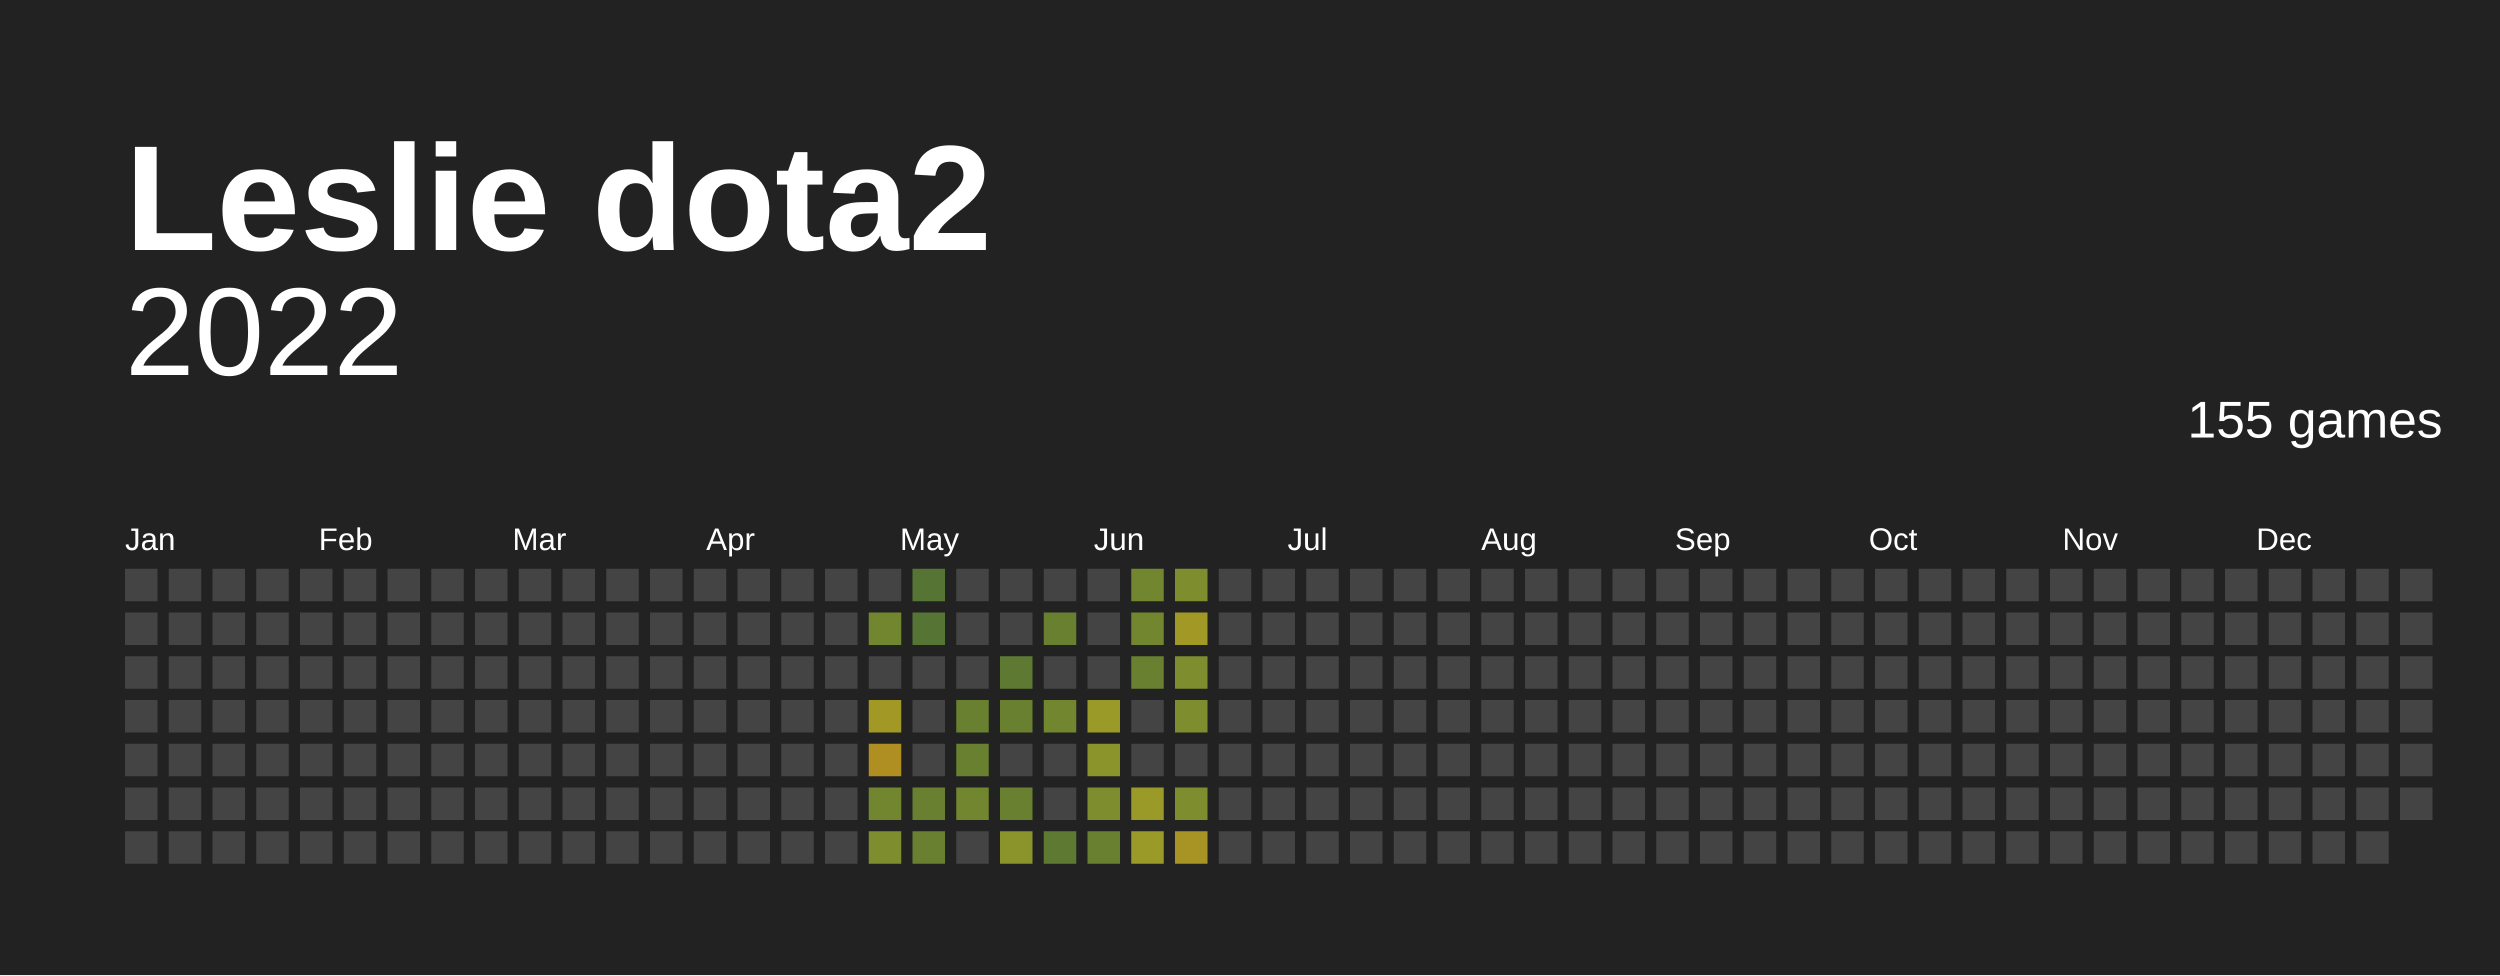
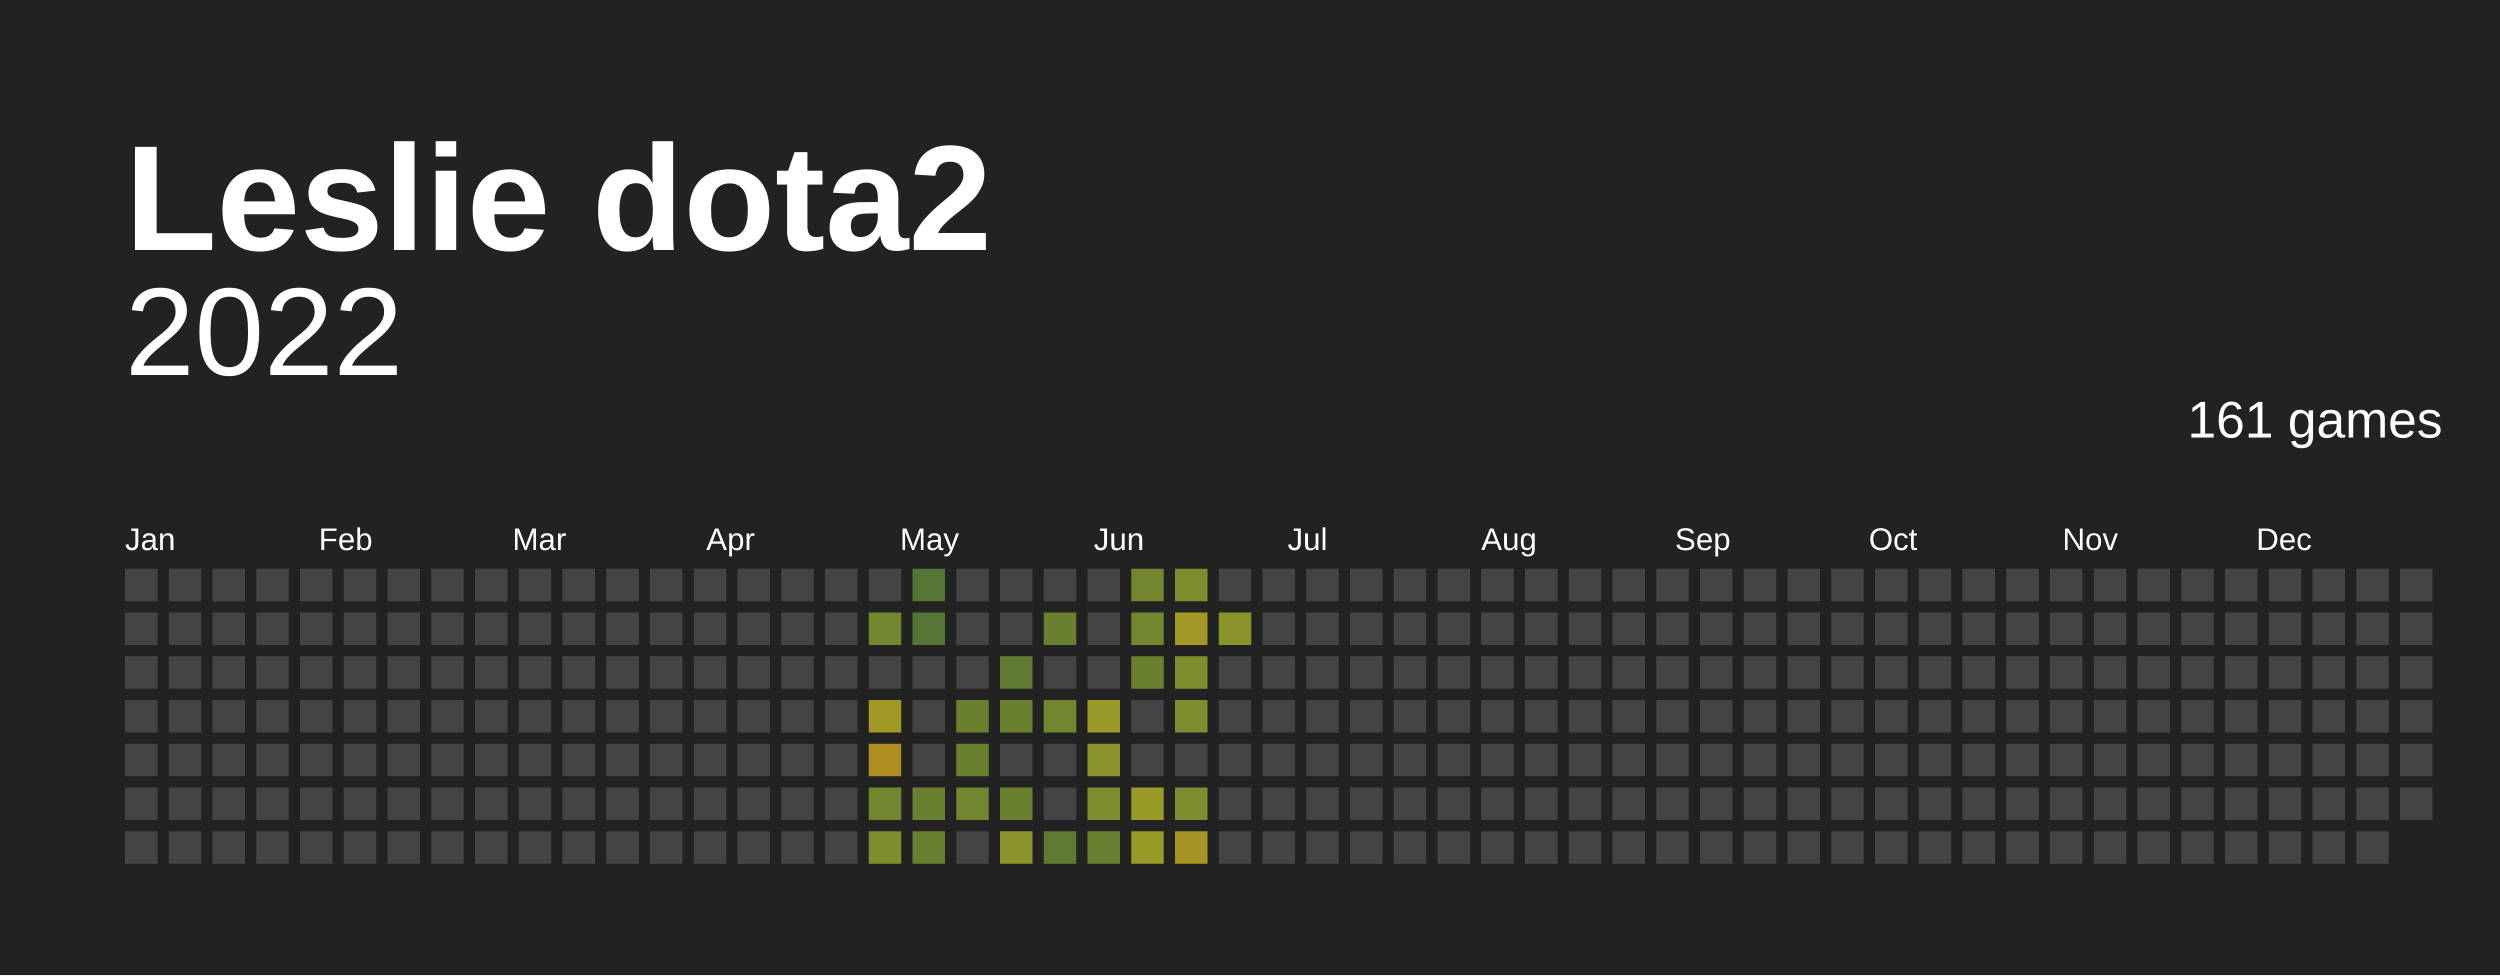
<svg xmlns="http://www.w3.org/2000/svg" baseProfile="full" height="78mm" version="1.1" viewBox="0,0,200,78" width="200mm">
  <defs />
  <rect fill="#222222" height="78" width="200" x="0" y="0" />
  <text fill="#FFFFFF" style="font-size:12px; font-family:Arial; font-weight:bold;" x="10" y="20">Leslie dota2</text>
  <text alignment-baseline="hanging" fill="#FFFFFF" style="font-size:10.0px; font-family:Arial;" x="10" y="30">2022</text>
-   <text alignment-baseline="hanging" fill="#FFFFFF" style="font-size:4.125px; font-family:Arial;" x="175" y="35">155 games</text>
+   <text alignment-baseline="hanging" fill="#FFFFFF" style="font-size:4.125px; font-family:Arial;" x="175" y="35">161 games</text>
  <text fill="#FFFFFF" style="font-size:2.5px; font-family:Arial" x="10.0" y="44">Jan</text>
  <text fill="#FFFFFF" style="font-size:2.5px; font-family:Arial" x="25.5" y="44">Feb</text>
  <text fill="#FFFFFF" style="font-size:2.5px; font-family:Arial" x="41.0" y="44">Mar</text>
  <text fill="#FFFFFF" style="font-size:2.5px; font-family:Arial" x="56.5" y="44">Apr</text>
  <text fill="#FFFFFF" style="font-size:2.5px; font-family:Arial" x="72.0" y="44">May</text>
  <text fill="#FFFFFF" style="font-size:2.5px; font-family:Arial" x="87.5" y="44">Jun</text>
  <text fill="#FFFFFF" style="font-size:2.5px; font-family:Arial" x="103.0" y="44">Jul</text>
  <text fill="#FFFFFF" style="font-size:2.5px; font-family:Arial" x="118.5" y="44">Aug</text>
  <text fill="#FFFFFF" style="font-size:2.5px; font-family:Arial" x="134.0" y="44">Sep</text>
  <text fill="#FFFFFF" style="font-size:2.5px; font-family:Arial" x="149.5" y="44">Oct</text>
  <text fill="#FFFFFF" style="font-size:2.5px; font-family:Arial" x="165.0" y="44">Nov</text>
  <text fill="#FFFFFF" style="font-size:2.5px; font-family:Arial" x="180.5" y="44">Dec</text>
  <rect fill="#444444" height="2.6" width="2.6" x="10.0" y="45.5" />
  <rect fill="#444444" height="2.6" width="2.6" x="10.0" y="49.0" />
  <rect fill="#444444" height="2.6" width="2.6" x="10.0" y="52.5" />
  <rect fill="#444444" height="2.6" width="2.6" x="10.0" y="56.0" />
  <rect fill="#444444" height="2.6" width="2.6" x="10.0" y="59.5" />
  <rect fill="#444444" height="2.6" width="2.6" x="10.0" y="63.0" />
  <rect fill="#444444" height="2.6" width="2.6" x="10.0" y="66.5" />
  <rect fill="#444444" height="2.6" width="2.6" x="13.5" y="45.5" />
  <rect fill="#444444" height="2.6" width="2.6" x="13.5" y="49.0" />
  <rect fill="#444444" height="2.6" width="2.6" x="13.5" y="52.5" />
  <rect fill="#444444" height="2.6" width="2.6" x="13.5" y="56.0" />
  <rect fill="#444444" height="2.6" width="2.6" x="13.5" y="59.5" />
  <rect fill="#444444" height="2.6" width="2.6" x="13.5" y="63.0" />
  <rect fill="#444444" height="2.6" width="2.6" x="13.5" y="66.5" />
  <rect fill="#444444" height="2.6" width="2.6" x="17.0" y="45.5" />
  <rect fill="#444444" height="2.6" width="2.6" x="17.0" y="49.0" />
  <rect fill="#444444" height="2.6" width="2.6" x="17.0" y="52.5" />
  <rect fill="#444444" height="2.6" width="2.6" x="17.0" y="56.0" />
  <rect fill="#444444" height="2.6" width="2.6" x="17.0" y="59.5" />
  <rect fill="#444444" height="2.6" width="2.6" x="17.0" y="63.0" />
  <rect fill="#444444" height="2.6" width="2.6" x="17.0" y="66.5" />
  <rect fill="#444444" height="2.6" width="2.6" x="20.5" y="45.5" />
  <rect fill="#444444" height="2.6" width="2.6" x="20.5" y="49.0" />
  <rect fill="#444444" height="2.6" width="2.6" x="20.5" y="52.5" />
  <rect fill="#444444" height="2.6" width="2.6" x="20.5" y="56.0" />
  <rect fill="#444444" height="2.6" width="2.6" x="20.5" y="59.5" />
  <rect fill="#444444" height="2.6" width="2.6" x="20.5" y="63.0" />
  <rect fill="#444444" height="2.6" width="2.6" x="20.5" y="66.5" />
  <rect fill="#444444" height="2.6" width="2.6" x="24.0" y="45.5" />
  <rect fill="#444444" height="2.6" width="2.6" x="24.0" y="49.0" />
  <rect fill="#444444" height="2.6" width="2.6" x="24.0" y="52.5" />
  <rect fill="#444444" height="2.6" width="2.6" x="24.0" y="56.0" />
  <rect fill="#444444" height="2.6" width="2.6" x="24.0" y="59.5" />
  <rect fill="#444444" height="2.6" width="2.6" x="24.0" y="63.0" />
  <rect fill="#444444" height="2.6" width="2.6" x="24.0" y="66.5" />
  <rect fill="#444444" height="2.6" width="2.6" x="27.5" y="45.5" />
  <rect fill="#444444" height="2.6" width="2.6" x="27.5" y="49.0" />
  <rect fill="#444444" height="2.6" width="2.6" x="27.5" y="52.5" />
  <rect fill="#444444" height="2.6" width="2.6" x="27.5" y="56.0" />
  <rect fill="#444444" height="2.6" width="2.6" x="27.5" y="59.5" />
  <rect fill="#444444" height="2.6" width="2.6" x="27.5" y="63.0" />
  <rect fill="#444444" height="2.6" width="2.6" x="27.5" y="66.5" />
  <rect fill="#444444" height="2.6" width="2.6" x="31.0" y="45.5" />
  <rect fill="#444444" height="2.6" width="2.6" x="31.0" y="49.0" />
  <rect fill="#444444" height="2.6" width="2.6" x="31.0" y="52.5" />
  <rect fill="#444444" height="2.6" width="2.6" x="31.0" y="56.0" />
  <rect fill="#444444" height="2.6" width="2.6" x="31.0" y="59.5" />
  <rect fill="#444444" height="2.6" width="2.6" x="31.0" y="63.0" />
  <rect fill="#444444" height="2.6" width="2.6" x="31.0" y="66.5" />
  <rect fill="#444444" height="2.6" width="2.6" x="34.5" y="45.5" />
  <rect fill="#444444" height="2.6" width="2.6" x="34.5" y="49.0" />
  <rect fill="#444444" height="2.6" width="2.6" x="34.5" y="52.5" />
  <rect fill="#444444" height="2.6" width="2.6" x="34.5" y="56.0" />
  <rect fill="#444444" height="2.6" width="2.6" x="34.5" y="59.5" />
  <rect fill="#444444" height="2.6" width="2.6" x="34.5" y="63.0" />
  <rect fill="#444444" height="2.6" width="2.6" x="34.5" y="66.5" />
  <rect fill="#444444" height="2.6" width="2.6" x="38.0" y="45.5" />
  <rect fill="#444444" height="2.6" width="2.6" x="38.0" y="49.0" />
  <rect fill="#444444" height="2.6" width="2.6" x="38.0" y="52.5" />
  <rect fill="#444444" height="2.6" width="2.6" x="38.0" y="56.0" />
  <rect fill="#444444" height="2.6" width="2.6" x="38.0" y="59.5" />
  <rect fill="#444444" height="2.6" width="2.6" x="38.0" y="63.0" />
  <rect fill="#444444" height="2.6" width="2.6" x="38.0" y="66.5" />
  <rect fill="#444444" height="2.6" width="2.6" x="41.5" y="45.5" />
  <rect fill="#444444" height="2.6" width="2.6" x="41.5" y="49.0" />
  <rect fill="#444444" height="2.6" width="2.6" x="41.5" y="52.5" />
  <rect fill="#444444" height="2.6" width="2.6" x="41.5" y="56.0" />
  <rect fill="#444444" height="2.6" width="2.6" x="41.5" y="59.5" />
  <rect fill="#444444" height="2.6" width="2.6" x="41.5" y="63.0" />
  <rect fill="#444444" height="2.6" width="2.6" x="41.5" y="66.5" />
  <rect fill="#444444" height="2.6" width="2.6" x="45.0" y="45.5" />
  <rect fill="#444444" height="2.6" width="2.6" x="45.0" y="49.0" />
  <rect fill="#444444" height="2.6" width="2.6" x="45.0" y="52.5" />
  <rect fill="#444444" height="2.6" width="2.6" x="45.0" y="56.0" />
  <rect fill="#444444" height="2.6" width="2.6" x="45.0" y="59.5" />
  <rect fill="#444444" height="2.6" width="2.6" x="45.0" y="63.0" />
  <rect fill="#444444" height="2.6" width="2.6" x="45.0" y="66.5" />
  <rect fill="#444444" height="2.6" width="2.6" x="48.5" y="45.5" />
  <rect fill="#444444" height="2.6" width="2.6" x="48.5" y="49.0" />
  <rect fill="#444444" height="2.6" width="2.6" x="48.5" y="52.5" />
  <rect fill="#444444" height="2.6" width="2.6" x="48.5" y="56.0" />
  <rect fill="#444444" height="2.6" width="2.6" x="48.5" y="59.5" />
  <rect fill="#444444" height="2.6" width="2.6" x="48.5" y="63.0" />
  <rect fill="#444444" height="2.6" width="2.6" x="48.5" y="66.5" />
  <rect fill="#444444" height="2.6" width="2.6" x="52.0" y="45.5" />
  <rect fill="#444444" height="2.6" width="2.6" x="52.0" y="49.0" />
  <rect fill="#444444" height="2.6" width="2.6" x="52.0" y="52.5" />
  <rect fill="#444444" height="2.6" width="2.6" x="52.0" y="56.0" />
  <rect fill="#444444" height="2.6" width="2.6" x="52.0" y="59.5" />
  <rect fill="#444444" height="2.6" width="2.6" x="52.0" y="63.0" />
  <rect fill="#444444" height="2.6" width="2.6" x="52.0" y="66.5" />
  <rect fill="#444444" height="2.6" width="2.6" x="55.5" y="45.5" />
  <rect fill="#444444" height="2.6" width="2.6" x="55.5" y="49.0" />
  <rect fill="#444444" height="2.6" width="2.6" x="55.5" y="52.5" />
  <rect fill="#444444" height="2.6" width="2.6" x="55.5" y="56.0" />
  <rect fill="#444444" height="2.6" width="2.6" x="55.5" y="59.5" />
  <rect fill="#444444" height="2.6" width="2.6" x="55.5" y="63.0" />
  <rect fill="#444444" height="2.6" width="2.6" x="55.5" y="66.5" />
  <rect fill="#444444" height="2.6" width="2.6" x="59.0" y="45.5" />
  <rect fill="#444444" height="2.6" width="2.6" x="59.0" y="49.0" />
  <rect fill="#444444" height="2.6" width="2.6" x="59.0" y="52.5" />
  <rect fill="#444444" height="2.6" width="2.6" x="59.0" y="56.0" />
  <rect fill="#444444" height="2.6" width="2.6" x="59.0" y="59.5" />
  <rect fill="#444444" height="2.6" width="2.6" x="59.0" y="63.0" />
  <rect fill="#444444" height="2.6" width="2.6" x="59.0" y="66.5" />
  <rect fill="#444444" height="2.6" width="2.6" x="62.5" y="45.5" />
  <rect fill="#444444" height="2.6" width="2.6" x="62.5" y="49.0" />
  <rect fill="#444444" height="2.6" width="2.6" x="62.5" y="52.5" />
  <rect fill="#444444" height="2.6" width="2.6" x="62.5" y="56.0" />
  <rect fill="#444444" height="2.6" width="2.6" x="62.5" y="59.5" />
  <rect fill="#444444" height="2.6" width="2.6" x="62.5" y="63.0" />
  <rect fill="#444444" height="2.6" width="2.6" x="62.5" y="66.5" />
  <rect fill="#444444" height="2.6" width="2.6" x="66.0" y="45.5" />
  <rect fill="#444444" height="2.6" width="2.6" x="66.0" y="49.0" />
  <rect fill="#444444" height="2.6" width="2.6" x="66.0" y="52.5" />
  <rect fill="#444444" height="2.6" width="2.6" x="66.0" y="56.0" />
  <rect fill="#444444" height="2.6" width="2.6" x="66.0" y="59.5" />
  <rect fill="#444444" height="2.6" width="2.6" x="66.0" y="63.0" />
  <rect fill="#444444" height="2.6" width="2.6" x="66.0" y="66.5" />
  <rect fill="#444444" height="2.6" width="2.6" x="69.5" y="45.5" />
  <rect fill="#72862f" height="2.6" width="2.6" x="69.5" y="49.0" />
  <rect fill="#444444" height="2.6" width="2.6" x="69.5" y="52.5" />
  <rect fill="#a19826" height="2.6" width="2.6" x="69.5" y="56.0" />
  <rect fill="#af8e22" height="2.6" width="2.6" x="69.5" y="59.5" />
  <rect fill="#72862f" height="2.6" width="2.6" x="69.5" y="63.0" />
  <rect fill="#7e8d2d" height="2.6" width="2.6" x="69.5" y="66.5" />
  <rect fill="#567433" height="2.6" width="2.6" x="73.0" y="45.5" />
  <rect fill="#567433" height="2.6" width="2.6" x="73.0" y="49.0" />
  <rect fill="#444444" height="2.6" width="2.6" x="73.0" y="52.5" />
  <rect fill="#444444" height="2.6" width="2.6" x="73.0" y="56.0" />
  <rect fill="#444444" height="2.6" width="2.6" x="73.0" y="59.5" />
  <rect fill="#688030" height="2.6" width="2.6" x="73.0" y="63.0" />
  <rect fill="#688030" height="2.6" width="2.6" x="73.0" y="66.5" />
  <rect fill="#444444" height="2.6" width="2.6" x="76.5" y="45.5" />
  <rect fill="#444444" height="2.6" width="2.6" x="76.5" y="49.0" />
  <rect fill="#444444" height="2.6" width="2.6" x="76.5" y="52.5" />
  <rect fill="#688030" height="2.6" width="2.6" x="76.5" y="56.0" />
  <rect fill="#688030" height="2.6" width="2.6" x="76.5" y="59.5" />
  <rect fill="#72862f" height="2.6" width="2.6" x="76.5" y="63.0" />
  <rect fill="#444444" height="2.6" width="2.6" x="76.5" y="66.5" />
  <rect fill="#444444" height="2.6" width="2.6" x="80.0" y="45.5" />
  <rect fill="#444444" height="2.6" width="2.6" x="80.0" y="49.0" />
  <rect fill="#5e7a32" height="2.6" width="2.6" x="80.0" y="52.5" />
  <rect fill="#688030" height="2.6" width="2.6" x="80.0" y="56.0" />
  <rect fill="#444444" height="2.6" width="2.6" x="80.0" y="59.5" />
  <rect fill="#688030" height="2.6" width="2.6" x="80.0" y="63.0" />
  <rect fill="#8b932b" height="2.6" width="2.6" x="80.0" y="66.5" />
  <rect fill="#444444" height="2.6" width="2.6" x="83.5" y="45.5" />
  <rect fill="#688030" height="2.6" width="2.6" x="83.5" y="49.0" />
  <rect fill="#444444" height="2.6" width="2.6" x="83.5" y="52.5" />
  <rect fill="#72862f" height="2.6" width="2.6" x="83.5" y="56.0" />
  <rect fill="#444444" height="2.6" width="2.6" x="83.5" y="59.5" />
  <rect fill="#444444" height="2.6" width="2.6" x="83.5" y="63.0" />
  <rect fill="#5e7a32" height="2.6" width="2.6" x="83.5" y="66.5" />
  <rect fill="#444444" height="2.6" width="2.6" x="87.0" y="45.5" />
  <rect fill="#444444" height="2.6" width="2.6" x="87.0" y="49.0" />
  <rect fill="#444444" height="2.6" width="2.6" x="87.0" y="52.5" />
  <rect fill="#9a9a29" height="2.6" width="2.6" x="87.0" y="56.0" />
  <rect fill="#8b932b" height="2.6" width="2.6" x="87.0" y="59.5" />
  <rect fill="#7e8d2d" height="2.6" width="2.6" x="87.0" y="63.0" />
  <rect fill="#688030" height="2.6" width="2.6" x="87.0" y="66.5" />
  <rect fill="#72862f" height="2.6" width="2.6" x="90.5" y="45.5" />
  <rect fill="#72862f" height="2.6" width="2.6" x="90.5" y="49.0" />
  <rect fill="#688030" height="2.6" width="2.6" x="90.5" y="52.5" />
  <rect fill="#444444" height="2.6" width="2.6" x="90.5" y="56.0" />
  <rect fill="#444444" height="2.6" width="2.6" x="90.5" y="59.5" />
  <rect fill="#9a9a29" height="2.6" width="2.6" x="90.5" y="63.0" />
  <rect fill="#9a9a29" height="2.6" width="2.6" x="90.5" y="66.5" />
  <rect fill="#7e8d2d" height="2.6" width="2.6" x="94.0" y="45.5" />
  <rect fill="#a19826" height="2.6" width="2.6" x="94.0" y="49.0" />
  <rect fill="#7e8d2d" height="2.6" width="2.6" x="94.0" y="52.5" />
  <rect fill="#7e8d2d" height="2.6" width="2.6" x="94.0" y="56.0" />
  <rect fill="#444444" height="2.6" width="2.6" x="94.0" y="59.5" />
  <rect fill="#7e8d2d" height="2.6" width="2.6" x="94.0" y="63.0" />
  <rect fill="#a89424" height="2.6" width="2.6" x="94.0" y="66.5" />
  <rect fill="#444444" height="2.6" width="2.6" x="97.5" y="45.5" />
-   <rect fill="#444444" height="2.6" width="2.6" x="97.5" y="49.0" />
+   <rect fill="#8b932b" height="2.6" width="2.6" x="97.5" y="49.0" />
  <rect fill="#444444" height="2.6" width="2.6" x="97.5" y="52.5" />
  <rect fill="#444444" height="2.6" width="2.6" x="97.5" y="56.0" />
  <rect fill="#444444" height="2.6" width="2.6" x="97.5" y="59.5" />
  <rect fill="#444444" height="2.6" width="2.6" x="97.5" y="63.0" />
  <rect fill="#444444" height="2.6" width="2.6" x="97.5" y="66.5" />
  <rect fill="#444444" height="2.6" width="2.6" x="101.0" y="45.5" />
  <rect fill="#444444" height="2.6" width="2.6" x="101.0" y="49.0" />
  <rect fill="#444444" height="2.6" width="2.6" x="101.0" y="52.5" />
  <rect fill="#444444" height="2.6" width="2.6" x="101.0" y="56.0" />
  <rect fill="#444444" height="2.6" width="2.6" x="101.0" y="59.5" />
  <rect fill="#444444" height="2.6" width="2.6" x="101.0" y="63.0" />
  <rect fill="#444444" height="2.6" width="2.6" x="101.0" y="66.5" />
  <rect fill="#444444" height="2.6" width="2.6" x="104.5" y="45.5" />
  <rect fill="#444444" height="2.6" width="2.6" x="104.5" y="49.0" />
  <rect fill="#444444" height="2.6" width="2.6" x="104.5" y="52.5" />
  <rect fill="#444444" height="2.6" width="2.6" x="104.5" y="56.0" />
  <rect fill="#444444" height="2.6" width="2.6" x="104.5" y="59.5" />
  <rect fill="#444444" height="2.6" width="2.6" x="104.5" y="63.0" />
  <rect fill="#444444" height="2.6" width="2.6" x="104.5" y="66.5" />
  <rect fill="#444444" height="2.6" width="2.6" x="108.0" y="45.5" />
  <rect fill="#444444" height="2.6" width="2.6" x="108.0" y="49.0" />
  <rect fill="#444444" height="2.6" width="2.6" x="108.0" y="52.5" />
  <rect fill="#444444" height="2.6" width="2.6" x="108.0" y="56.0" />
  <rect fill="#444444" height="2.6" width="2.6" x="108.0" y="59.5" />
  <rect fill="#444444" height="2.6" width="2.6" x="108.0" y="63.0" />
  <rect fill="#444444" height="2.6" width="2.6" x="108.0" y="66.5" />
  <rect fill="#444444" height="2.6" width="2.6" x="111.5" y="45.5" />
  <rect fill="#444444" height="2.6" width="2.6" x="111.5" y="49.0" />
  <rect fill="#444444" height="2.6" width="2.6" x="111.5" y="52.5" />
  <rect fill="#444444" height="2.6" width="2.6" x="111.5" y="56.0" />
  <rect fill="#444444" height="2.6" width="2.6" x="111.5" y="59.5" />
  <rect fill="#444444" height="2.6" width="2.6" x="111.5" y="63.0" />
  <rect fill="#444444" height="2.6" width="2.6" x="111.5" y="66.5" />
  <rect fill="#444444" height="2.6" width="2.6" x="115.0" y="45.5" />
  <rect fill="#444444" height="2.6" width="2.6" x="115.0" y="49.0" />
  <rect fill="#444444" height="2.6" width="2.6" x="115.0" y="52.5" />
  <rect fill="#444444" height="2.6" width="2.6" x="115.0" y="56.0" />
  <rect fill="#444444" height="2.6" width="2.6" x="115.0" y="59.5" />
  <rect fill="#444444" height="2.6" width="2.6" x="115.0" y="63.0" />
  <rect fill="#444444" height="2.6" width="2.6" x="115.0" y="66.5" />
  <rect fill="#444444" height="2.6" width="2.6" x="118.5" y="45.5" />
  <rect fill="#444444" height="2.6" width="2.6" x="118.5" y="49.0" />
  <rect fill="#444444" height="2.6" width="2.6" x="118.5" y="52.5" />
  <rect fill="#444444" height="2.6" width="2.6" x="118.5" y="56.0" />
  <rect fill="#444444" height="2.6" width="2.6" x="118.5" y="59.5" />
  <rect fill="#444444" height="2.6" width="2.6" x="118.5" y="63.0" />
  <rect fill="#444444" height="2.6" width="2.6" x="118.5" y="66.5" />
  <rect fill="#444444" height="2.6" width="2.6" x="122.0" y="45.5" />
  <rect fill="#444444" height="2.6" width="2.6" x="122.0" y="49.0" />
  <rect fill="#444444" height="2.6" width="2.6" x="122.0" y="52.5" />
  <rect fill="#444444" height="2.6" width="2.6" x="122.0" y="56.0" />
  <rect fill="#444444" height="2.6" width="2.6" x="122.0" y="59.5" />
  <rect fill="#444444" height="2.6" width="2.6" x="122.0" y="63.0" />
  <rect fill="#444444" height="2.6" width="2.6" x="122.0" y="66.5" />
  <rect fill="#444444" height="2.6" width="2.6" x="125.5" y="45.5" />
  <rect fill="#444444" height="2.6" width="2.6" x="125.5" y="49.0" />
  <rect fill="#444444" height="2.6" width="2.6" x="125.5" y="52.5" />
  <rect fill="#444444" height="2.6" width="2.6" x="125.5" y="56.0" />
  <rect fill="#444444" height="2.6" width="2.6" x="125.5" y="59.5" />
  <rect fill="#444444" height="2.6" width="2.6" x="125.5" y="63.0" />
  <rect fill="#444444" height="2.6" width="2.6" x="125.5" y="66.5" />
  <rect fill="#444444" height="2.6" width="2.6" x="129.0" y="45.5" />
  <rect fill="#444444" height="2.6" width="2.6" x="129.0" y="49.0" />
  <rect fill="#444444" height="2.6" width="2.6" x="129.0" y="52.5" />
  <rect fill="#444444" height="2.6" width="2.6" x="129.0" y="56.0" />
  <rect fill="#444444" height="2.6" width="2.6" x="129.0" y="59.5" />
  <rect fill="#444444" height="2.6" width="2.6" x="129.0" y="63.0" />
  <rect fill="#444444" height="2.6" width="2.6" x="129.0" y="66.5" />
  <rect fill="#444444" height="2.6" width="2.6" x="132.5" y="45.5" />
  <rect fill="#444444" height="2.6" width="2.6" x="132.5" y="49.0" />
  <rect fill="#444444" height="2.6" width="2.6" x="132.5" y="52.5" />
  <rect fill="#444444" height="2.6" width="2.6" x="132.5" y="56.0" />
  <rect fill="#444444" height="2.6" width="2.6" x="132.5" y="59.5" />
  <rect fill="#444444" height="2.6" width="2.6" x="132.5" y="63.0" />
  <rect fill="#444444" height="2.6" width="2.6" x="132.5" y="66.5" />
  <rect fill="#444444" height="2.6" width="2.6" x="136.0" y="45.5" />
  <rect fill="#444444" height="2.6" width="2.6" x="136.0" y="49.0" />
  <rect fill="#444444" height="2.6" width="2.6" x="136.0" y="52.5" />
  <rect fill="#444444" height="2.6" width="2.6" x="136.0" y="56.0" />
  <rect fill="#444444" height="2.6" width="2.6" x="136.0" y="59.5" />
  <rect fill="#444444" height="2.6" width="2.6" x="136.0" y="63.0" />
  <rect fill="#444444" height="2.6" width="2.6" x="136.0" y="66.5" />
  <rect fill="#444444" height="2.6" width="2.6" x="139.5" y="45.5" />
  <rect fill="#444444" height="2.6" width="2.6" x="139.5" y="49.0" />
  <rect fill="#444444" height="2.6" width="2.6" x="139.5" y="52.5" />
  <rect fill="#444444" height="2.6" width="2.6" x="139.5" y="56.0" />
  <rect fill="#444444" height="2.6" width="2.6" x="139.5" y="59.5" />
  <rect fill="#444444" height="2.6" width="2.6" x="139.5" y="63.0" />
  <rect fill="#444444" height="2.6" width="2.6" x="139.5" y="66.5" />
  <rect fill="#444444" height="2.6" width="2.6" x="143.0" y="45.5" />
  <rect fill="#444444" height="2.6" width="2.6" x="143.0" y="49.0" />
  <rect fill="#444444" height="2.6" width="2.6" x="143.0" y="52.5" />
  <rect fill="#444444" height="2.6" width="2.6" x="143.0" y="56.0" />
  <rect fill="#444444" height="2.6" width="2.6" x="143.0" y="59.5" />
  <rect fill="#444444" height="2.6" width="2.6" x="143.0" y="63.0" />
  <rect fill="#444444" height="2.6" width="2.6" x="143.0" y="66.5" />
  <rect fill="#444444" height="2.6" width="2.6" x="146.5" y="45.5" />
  <rect fill="#444444" height="2.6" width="2.6" x="146.5" y="49.0" />
  <rect fill="#444444" height="2.6" width="2.6" x="146.5" y="52.5" />
  <rect fill="#444444" height="2.6" width="2.6" x="146.5" y="56.0" />
  <rect fill="#444444" height="2.6" width="2.6" x="146.5" y="59.5" />
  <rect fill="#444444" height="2.6" width="2.6" x="146.5" y="63.0" />
  <rect fill="#444444" height="2.6" width="2.6" x="146.5" y="66.5" />
  <rect fill="#444444" height="2.6" width="2.6" x="150.0" y="45.5" />
  <rect fill="#444444" height="2.6" width="2.6" x="150.0" y="49.0" />
  <rect fill="#444444" height="2.6" width="2.6" x="150.0" y="52.5" />
  <rect fill="#444444" height="2.6" width="2.6" x="150.0" y="56.0" />
  <rect fill="#444444" height="2.6" width="2.6" x="150.0" y="59.5" />
  <rect fill="#444444" height="2.6" width="2.6" x="150.0" y="63.0" />
  <rect fill="#444444" height="2.6" width="2.6" x="150.0" y="66.5" />
  <rect fill="#444444" height="2.6" width="2.6" x="153.5" y="45.5" />
  <rect fill="#444444" height="2.6" width="2.6" x="153.5" y="49.0" />
  <rect fill="#444444" height="2.6" width="2.6" x="153.5" y="52.5" />
  <rect fill="#444444" height="2.6" width="2.6" x="153.5" y="56.0" />
  <rect fill="#444444" height="2.6" width="2.6" x="153.5" y="59.5" />
  <rect fill="#444444" height="2.6" width="2.6" x="153.5" y="63.0" />
  <rect fill="#444444" height="2.6" width="2.6" x="153.5" y="66.5" />
  <rect fill="#444444" height="2.6" width="2.6" x="157.0" y="45.5" />
  <rect fill="#444444" height="2.6" width="2.6" x="157.0" y="49.0" />
  <rect fill="#444444" height="2.6" width="2.6" x="157.0" y="52.5" />
  <rect fill="#444444" height="2.6" width="2.6" x="157.0" y="56.0" />
  <rect fill="#444444" height="2.6" width="2.6" x="157.0" y="59.5" />
  <rect fill="#444444" height="2.6" width="2.6" x="157.0" y="63.0" />
  <rect fill="#444444" height="2.6" width="2.6" x="157.0" y="66.5" />
  <rect fill="#444444" height="2.6" width="2.6" x="160.5" y="45.5" />
  <rect fill="#444444" height="2.6" width="2.6" x="160.5" y="49.0" />
  <rect fill="#444444" height="2.6" width="2.6" x="160.5" y="52.5" />
  <rect fill="#444444" height="2.6" width="2.6" x="160.5" y="56.0" />
  <rect fill="#444444" height="2.6" width="2.6" x="160.5" y="59.5" />
  <rect fill="#444444" height="2.6" width="2.6" x="160.5" y="63.0" />
  <rect fill="#444444" height="2.6" width="2.6" x="160.5" y="66.5" />
  <rect fill="#444444" height="2.6" width="2.6" x="164.0" y="45.5" />
  <rect fill="#444444" height="2.6" width="2.6" x="164.0" y="49.0" />
  <rect fill="#444444" height="2.6" width="2.6" x="164.0" y="52.5" />
  <rect fill="#444444" height="2.6" width="2.6" x="164.0" y="56.0" />
  <rect fill="#444444" height="2.6" width="2.6" x="164.0" y="59.5" />
  <rect fill="#444444" height="2.6" width="2.6" x="164.0" y="63.0" />
  <rect fill="#444444" height="2.6" width="2.6" x="164.0" y="66.5" />
  <rect fill="#444444" height="2.6" width="2.6" x="167.5" y="45.5" />
  <rect fill="#444444" height="2.6" width="2.6" x="167.5" y="49.0" />
  <rect fill="#444444" height="2.6" width="2.6" x="167.5" y="52.5" />
  <rect fill="#444444" height="2.6" width="2.6" x="167.5" y="56.0" />
  <rect fill="#444444" height="2.6" width="2.6" x="167.5" y="59.5" />
  <rect fill="#444444" height="2.6" width="2.6" x="167.5" y="63.0" />
  <rect fill="#444444" height="2.6" width="2.6" x="167.5" y="66.5" />
  <rect fill="#444444" height="2.6" width="2.6" x="171.0" y="45.5" />
  <rect fill="#444444" height="2.6" width="2.6" x="171.0" y="49.0" />
  <rect fill="#444444" height="2.6" width="2.6" x="171.0" y="52.5" />
  <rect fill="#444444" height="2.6" width="2.6" x="171.0" y="56.0" />
  <rect fill="#444444" height="2.6" width="2.6" x="171.0" y="59.5" />
  <rect fill="#444444" height="2.6" width="2.6" x="171.0" y="63.0" />
  <rect fill="#444444" height="2.6" width="2.6" x="171.0" y="66.5" />
  <rect fill="#444444" height="2.6" width="2.6" x="174.5" y="45.5" />
  <rect fill="#444444" height="2.6" width="2.6" x="174.5" y="49.0" />
  <rect fill="#444444" height="2.6" width="2.6" x="174.5" y="52.5" />
  <rect fill="#444444" height="2.6" width="2.6" x="174.5" y="56.0" />
  <rect fill="#444444" height="2.6" width="2.6" x="174.5" y="59.5" />
  <rect fill="#444444" height="2.6" width="2.6" x="174.5" y="63.0" />
  <rect fill="#444444" height="2.6" width="2.6" x="174.5" y="66.5" />
  <rect fill="#444444" height="2.6" width="2.6" x="178.0" y="45.5" />
  <rect fill="#444444" height="2.6" width="2.6" x="178.0" y="49.0" />
  <rect fill="#444444" height="2.6" width="2.6" x="178.0" y="52.5" />
  <rect fill="#444444" height="2.6" width="2.6" x="178.0" y="56.0" />
  <rect fill="#444444" height="2.6" width="2.6" x="178.0" y="59.5" />
  <rect fill="#444444" height="2.6" width="2.6" x="178.0" y="63.0" />
  <rect fill="#444444" height="2.6" width="2.6" x="178.0" y="66.5" />
  <rect fill="#444444" height="2.6" width="2.6" x="181.5" y="45.5" />
  <rect fill="#444444" height="2.6" width="2.6" x="181.5" y="49.0" />
  <rect fill="#444444" height="2.6" width="2.6" x="181.5" y="52.5" />
  <rect fill="#444444" height="2.6" width="2.6" x="181.5" y="56.0" />
  <rect fill="#444444" height="2.6" width="2.6" x="181.5" y="59.5" />
  <rect fill="#444444" height="2.6" width="2.6" x="181.5" y="63.0" />
  <rect fill="#444444" height="2.6" width="2.6" x="181.5" y="66.5" />
  <rect fill="#444444" height="2.6" width="2.6" x="185.0" y="45.5" />
  <rect fill="#444444" height="2.6" width="2.6" x="185.0" y="49.0" />
  <rect fill="#444444" height="2.6" width="2.6" x="185.0" y="52.5" />
  <rect fill="#444444" height="2.6" width="2.6" x="185.0" y="56.0" />
  <rect fill="#444444" height="2.6" width="2.6" x="185.0" y="59.5" />
  <rect fill="#444444" height="2.6" width="2.6" x="185.0" y="63.0" />
  <rect fill="#444444" height="2.6" width="2.6" x="185.0" y="66.5" />
  <rect fill="#444444" height="2.6" width="2.6" x="188.5" y="45.5" />
  <rect fill="#444444" height="2.6" width="2.6" x="188.5" y="49.0" />
  <rect fill="#444444" height="2.6" width="2.6" x="188.5" y="52.5" />
  <rect fill="#444444" height="2.6" width="2.6" x="188.5" y="56.0" />
  <rect fill="#444444" height="2.6" width="2.6" x="188.5" y="59.5" />
  <rect fill="#444444" height="2.6" width="2.6" x="188.5" y="63.0" />
  <rect fill="#444444" height="2.6" width="2.6" x="188.5" y="66.5" />
  <rect fill="#444444" height="2.6" width="2.6" x="192.0" y="45.5" />
  <rect fill="#444444" height="2.6" width="2.6" x="192.0" y="49.0" />
  <rect fill="#444444" height="2.6" width="2.6" x="192.0" y="52.5" />
  <rect fill="#444444" height="2.6" width="2.6" x="192.0" y="56.0" />
  <rect fill="#444444" height="2.6" width="2.6" x="192.0" y="59.5" />
  <rect fill="#444444" height="2.6" width="2.6" x="192.0" y="63.0" />
</svg>
